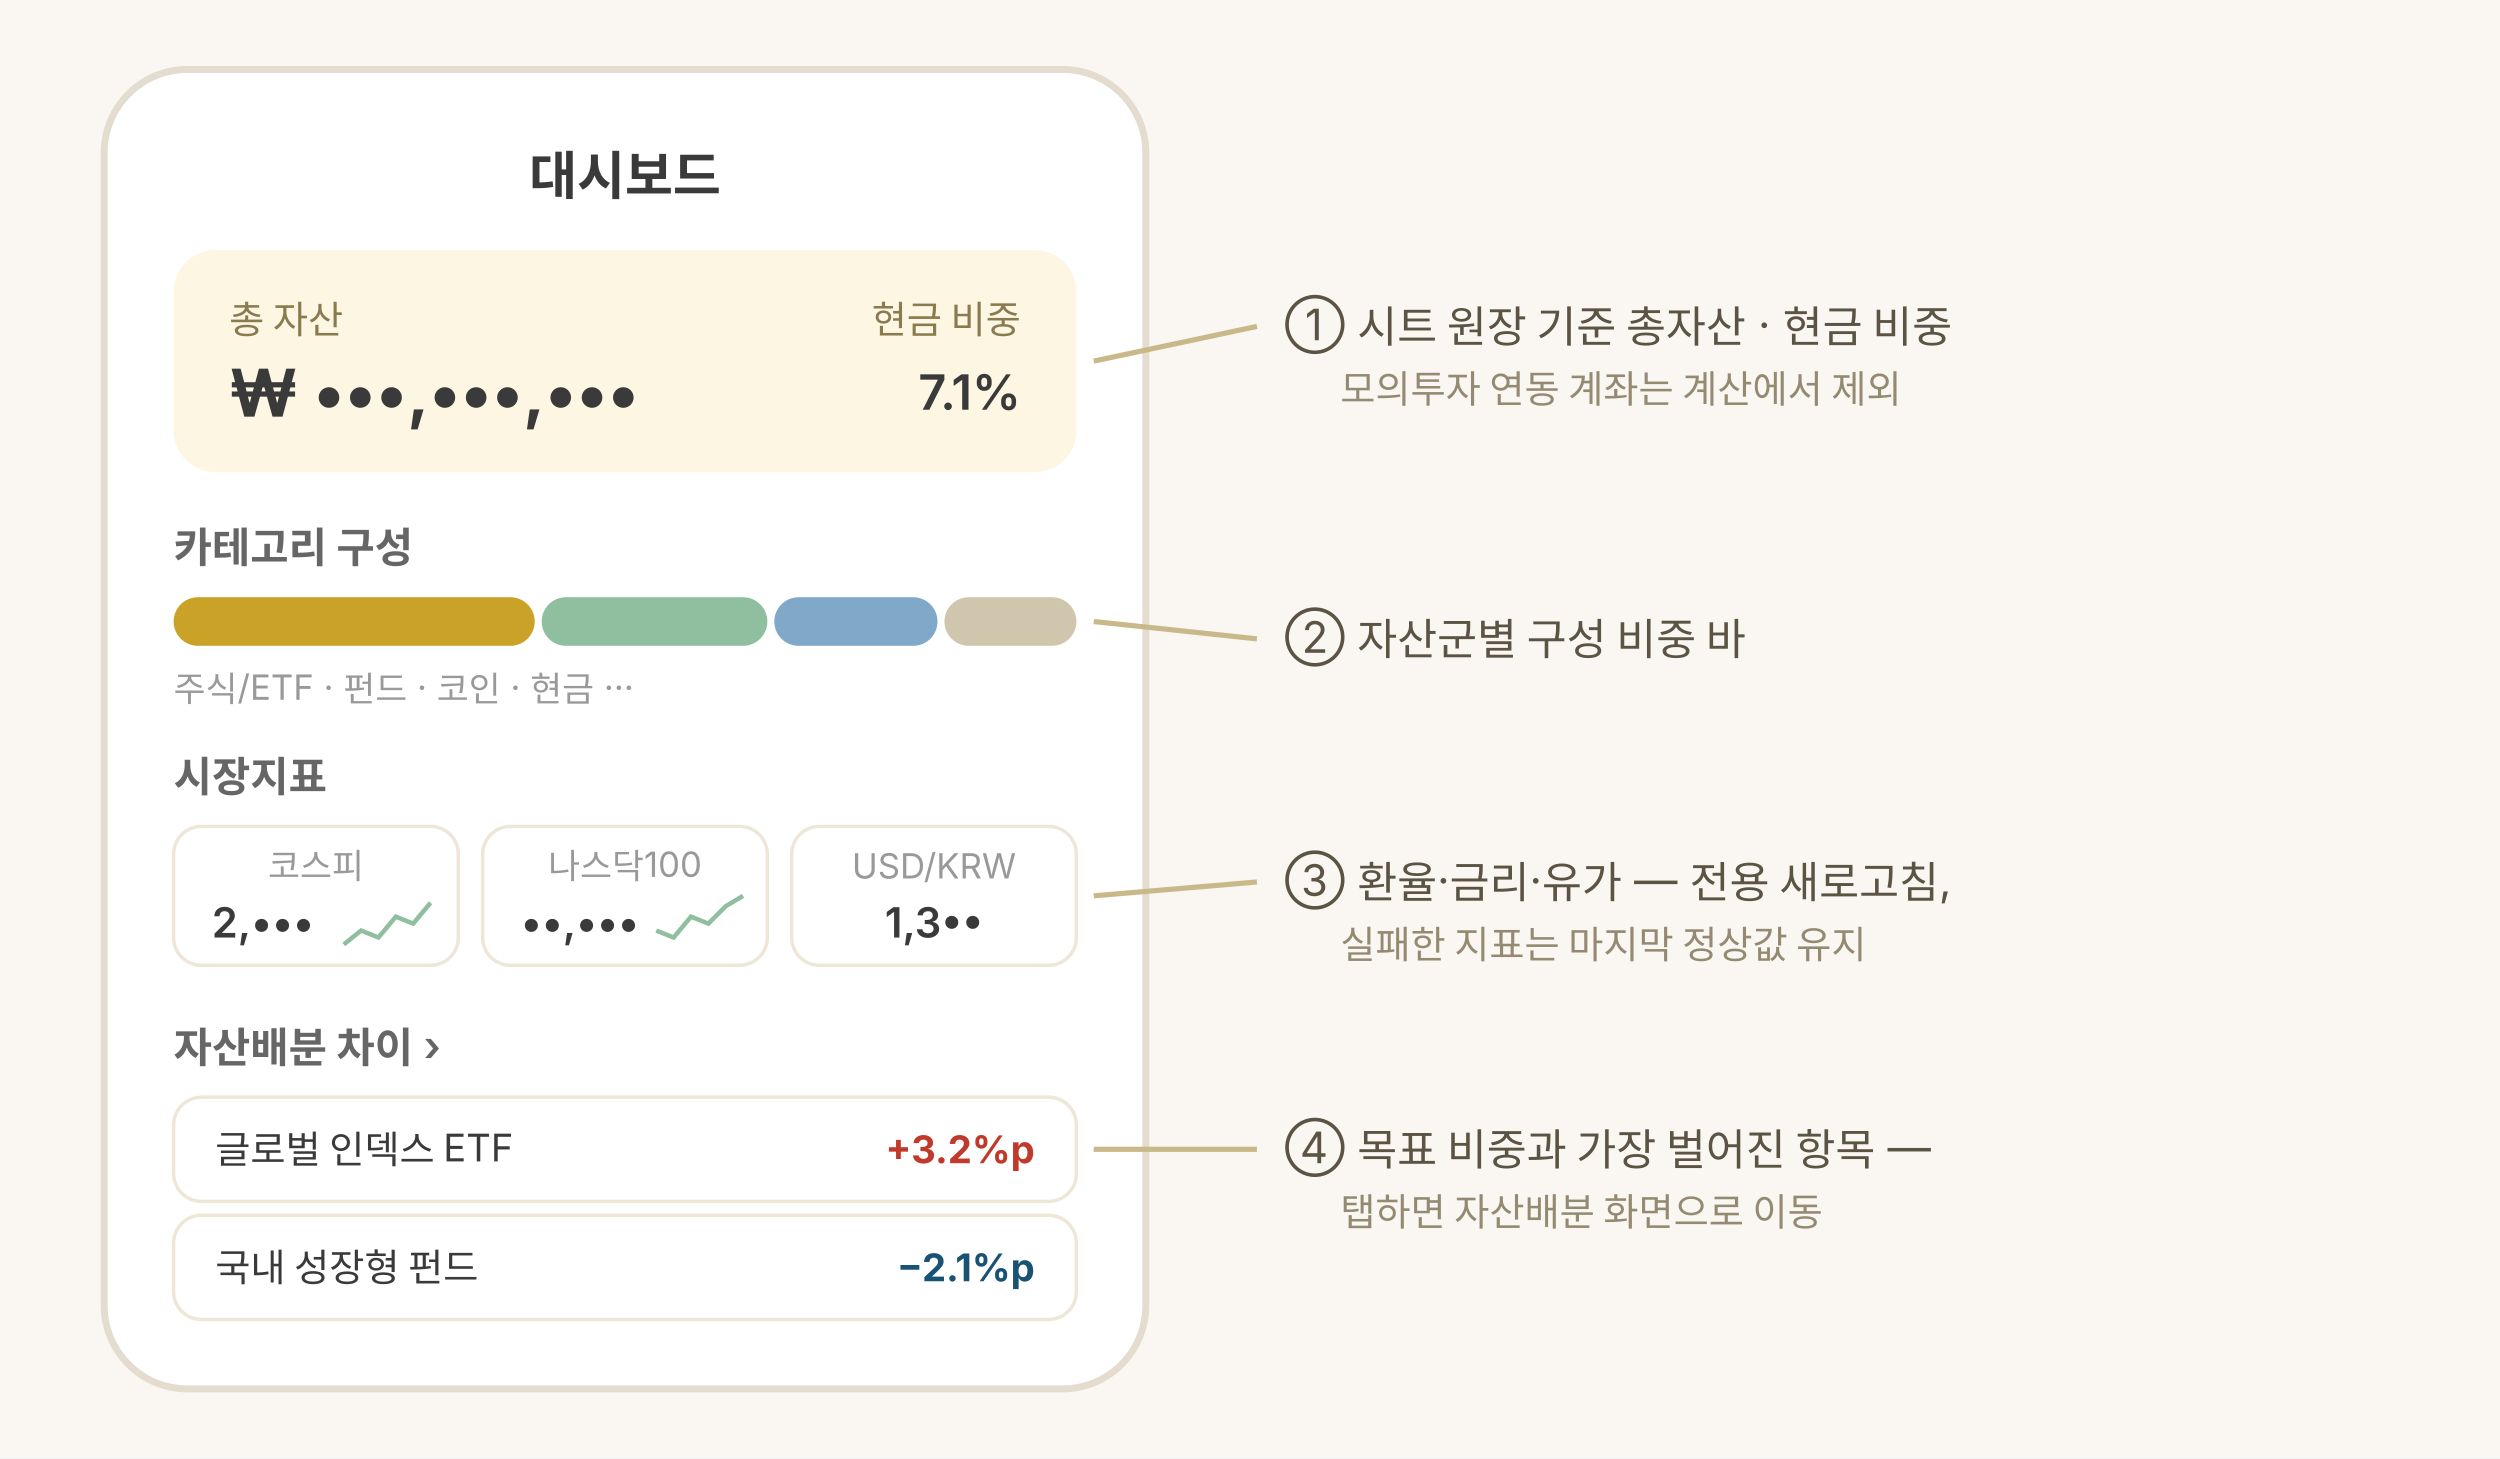
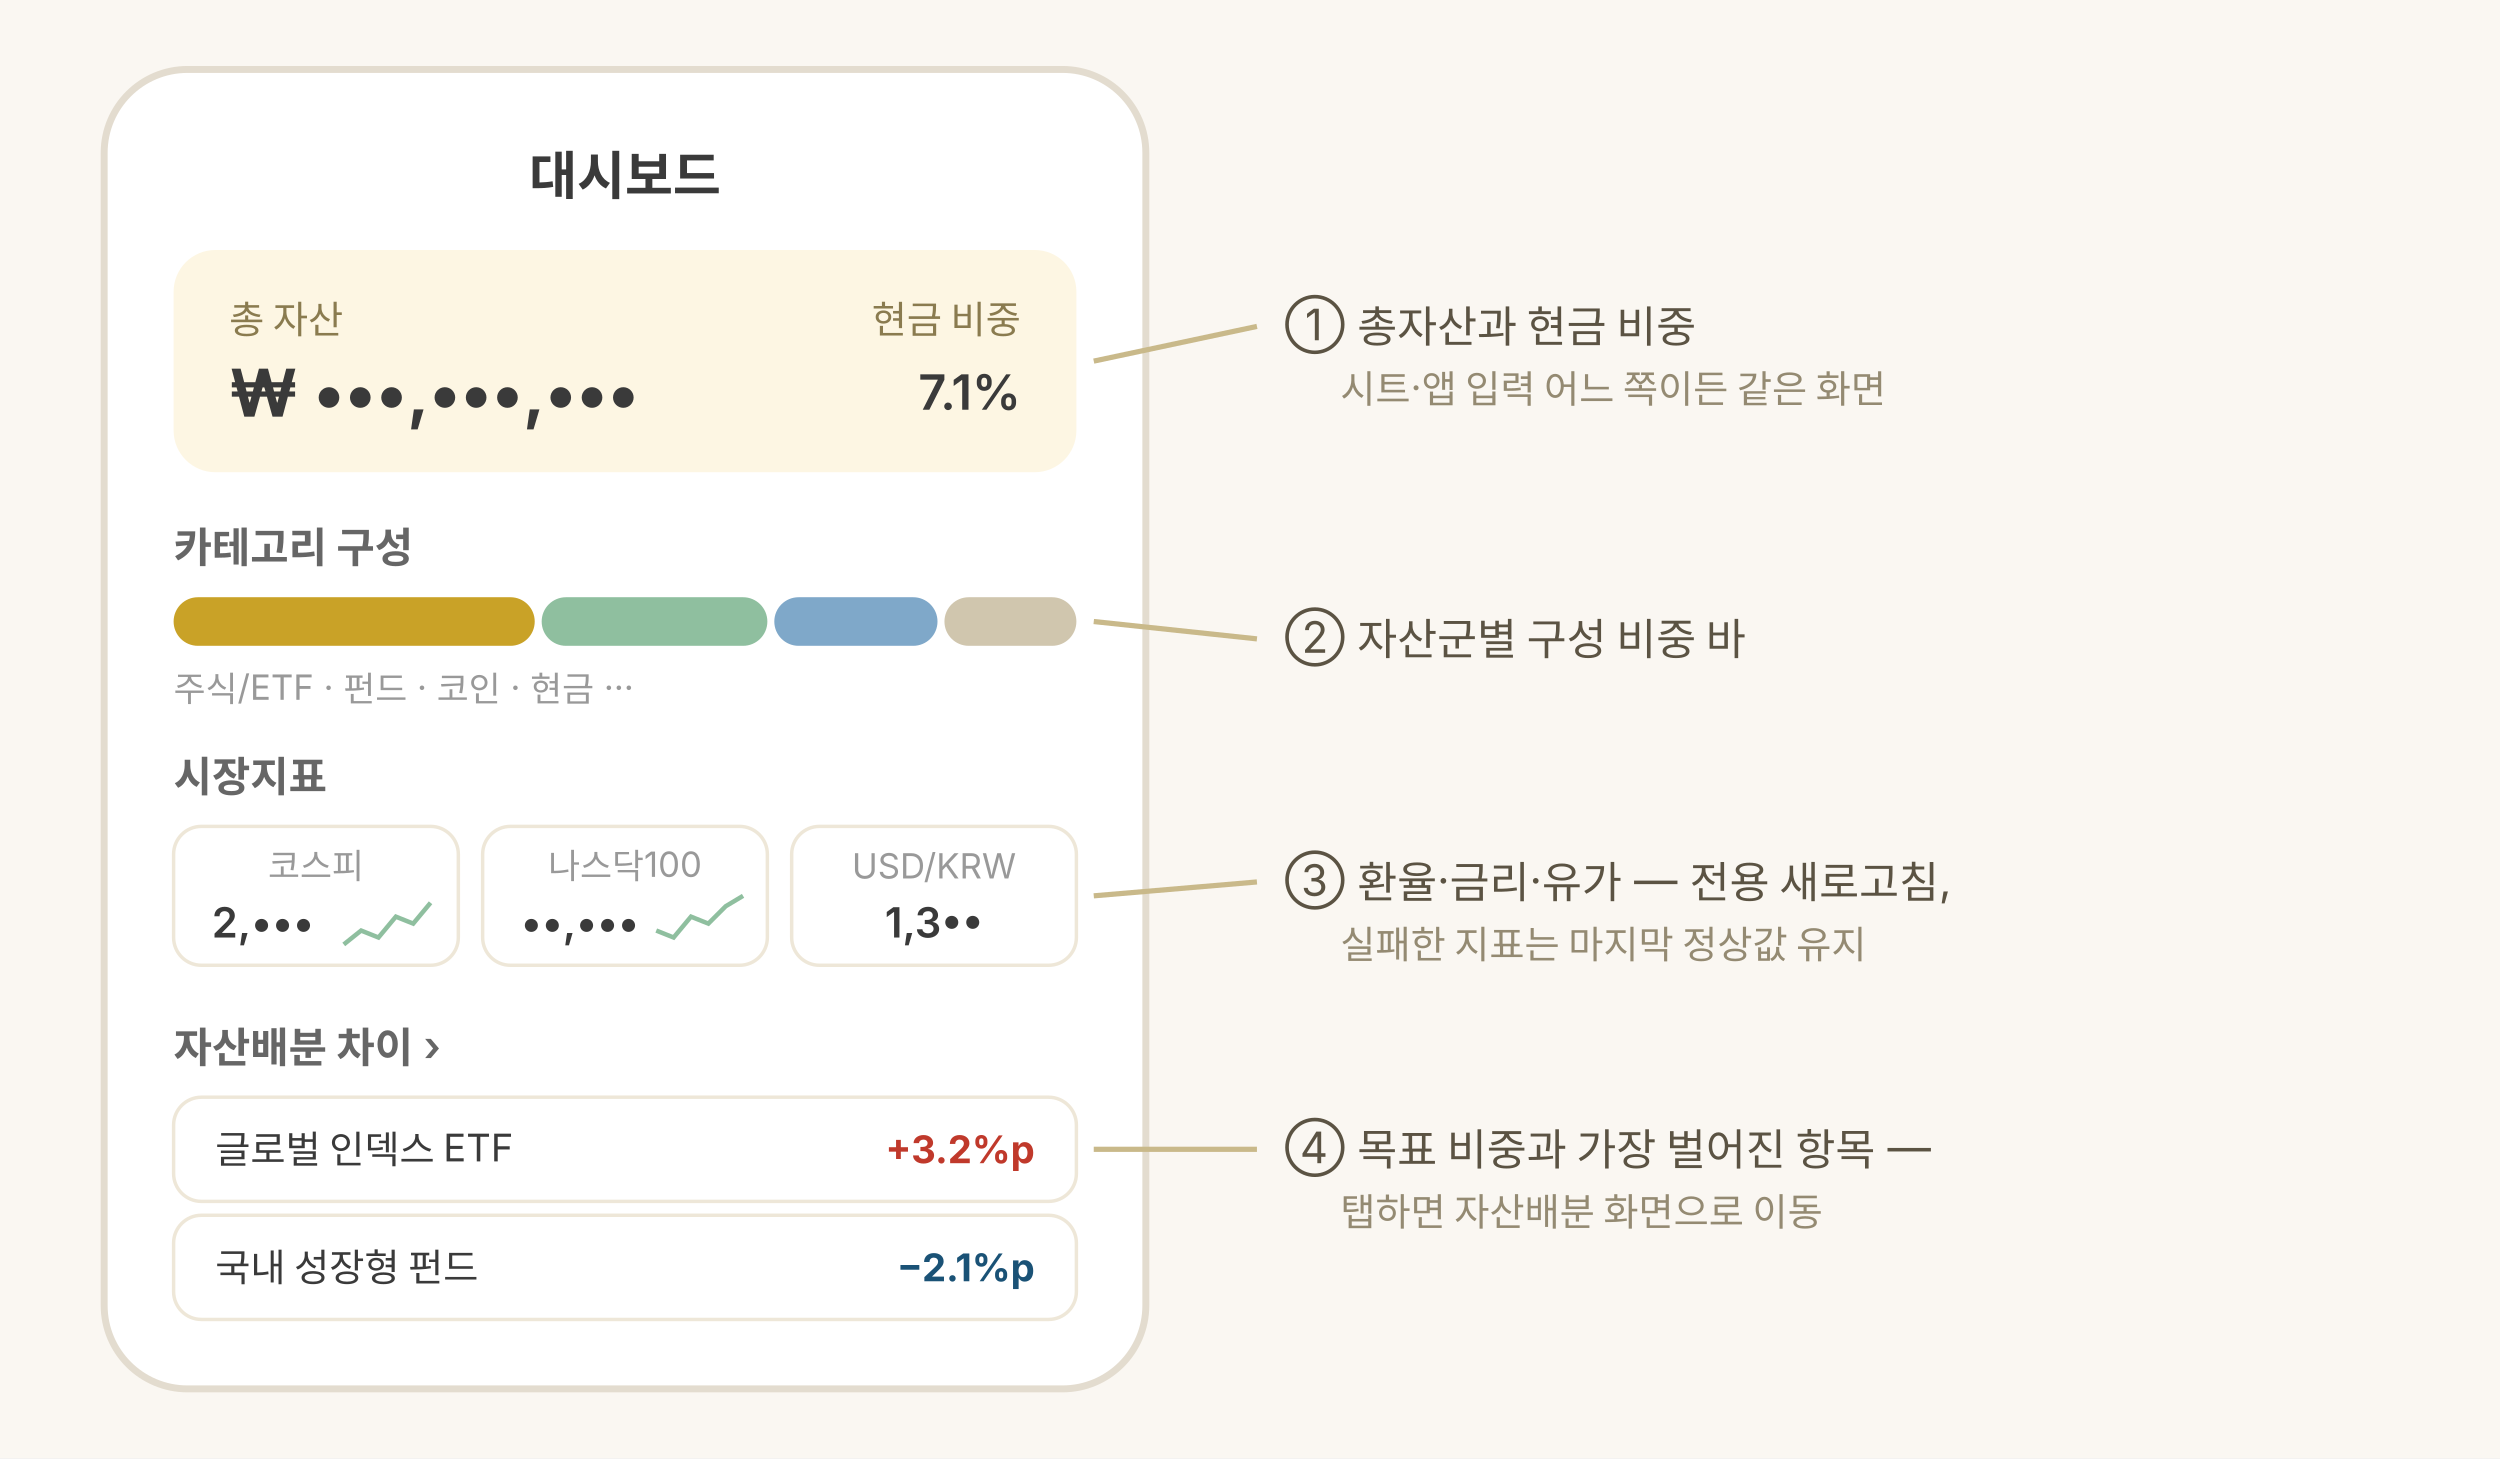
<svg xmlns="http://www.w3.org/2000/svg" viewBox="0 0 720 420" font-family="-apple-system, 'Apple SD Gothic Neo', sans-serif">
  <rect width="720" height="420" fill="#FAF7F2" />
  <rect x="30" y="20" width="300" height="380" rx="24" fill="#FFFFFF" stroke="#E3DCCF" stroke-width="2" />
  <text x="180" y="56" text-anchor="middle" font-size="15" font-weight="700" fill="#3A3A3A">대시보드</text>
  <rect x="50" y="72" width="260" height="64" rx="12" fill="#FDF6E3" />
  <text x="66" y="96" font-size="11" fill="#8A7B4F">총 자산</text>
  <text x="66" y="120" font-size="19" font-weight="700" fill="#3A3A3A">₩ •••,•••,•••</text>
  <text x="294" y="96" text-anchor="end" font-size="11" fill="#8A7B4F">현금 비중</text>
  <text x="294" y="118" text-anchor="end" font-size="14" font-weight="600" fill="#3A3A3A">7.1%</text>
  <text x="50" y="162" font-size="12" font-weight="600" fill="#666">카테고리 구성</text>
  <rect x="50" y="172" width="104" height="14" rx="7" fill="#C9A227" />
  <rect x="156" y="172" width="65" height="14" rx="7" fill="#8FBF9F" />
  <rect x="223" y="172" width="47" height="14" rx="7" fill="#7FA8C9" />
  <rect x="272" y="172" width="38" height="14" rx="7" fill="#D0C6AE" />
  <text x="50" y="202" font-size="10" fill="#999">주식/ETF · 펀드 · 코인 · 현금 ···</text>
  <text x="50" y="228" font-size="12" font-weight="600" fill="#666">시장지표</text>
  <rect x="50" y="238" width="82" height="40" rx="8" fill="#FFFFFF" stroke="#EEE7D8" />
  <text x="91" y="253" text-anchor="middle" font-size="10" fill="#999">코스피</text>
  <text x="61" y="270" font-size="12" font-weight="600" fill="#3A3A3A">2,•••</text>
  <polyline points="99,272 104,268 109,270 114,264 119,266 124,260" fill="none" stroke="#8FBF9F" stroke-width="1.3" />
  <rect x="139" y="238" width="82" height="40" rx="8" fill="#FFFFFF" stroke="#EEE7D8" />
  <text x="180" y="253" text-anchor="middle" font-size="10" fill="#999">나스닥100</text>
  <text x="150" y="270" font-size="12" font-weight="600" fill="#3A3A3A">••,•••</text>
  <polyline points="189,268 194,270 199,264 204,266 209,261 214,258" fill="none" stroke="#8FBF9F" stroke-width="1.3" />
  <rect x="228" y="238" width="82" height="40" rx="8" fill="#FFFFFF" stroke="#EEE7D8" />
  <text x="269" y="253" text-anchor="middle" font-size="10" fill="#999">USD/KRW</text>
  <text x="269" y="270" text-anchor="middle" font-size="12" font-weight="600" fill="#3A3A3A">1,3••</text>
  <text x="50" y="306" font-size="12" font-weight="600" fill="#666">자산배분 차이 ›</text>
  <rect x="50" y="316" width="260" height="30" rx="8" fill="#FFFFFF" stroke="#EEE7D8" />
  <text x="62" y="335" font-size="11" fill="#3A3A3A">글로벌 인덱스 ETF</text>
  <text x="298" y="335" text-anchor="end" font-size="11" font-weight="700" fill="#C0392B">+3.2%p</text>
  <rect x="50" y="350" width="260" height="30" rx="8" fill="#FFFFFF" stroke="#EEE7D8" />
  <text x="62" y="369" font-size="11" fill="#3A3A3A">국내 성장형 펀드</text>
  <text x="298" y="369" text-anchor="end" font-size="11" font-weight="700" fill="#1A5276">−2.1%p</text>
  <g font-size="12.5" fill="#5B5343">
-     <text x="370" y="98">① 시트 원장 기준 총자산 · 현금 비중</text>
-     <text x="386" y="116" font-size="11" fill="#948A72">모의투자 연동 계좌는 계산에서 제외</text>
+     <text x="370" y="98">① 총자산과 현금 비중</text>
+     <text x="386" y="116" font-size="11" fill="#948A72">시트·앱 입력 어느 쪽이든 같은 화면</text>
    <text x="370" y="188">② 자산군별 구성 비중 바</text>
    <text x="370" y="258">③ 환율·금리·유가 — 전용 새로고침,</text>
    <text x="386" y="276" font-size="11" fill="#948A72">실패한 지표는 마지막 정상값 유지</text>
    <text x="370" y="335">④ 목표 비중과 가장 벌어진 항목 —</text>
    <text x="386" y="353" font-size="11" fill="#948A72">탭하면 자산배분 화면으로 이동</text>
  </g>
  <line x1="315" y1="104" x2="362" y2="94" stroke="#C9B98A" stroke-width="1.5" />
  <line x1="315" y1="179" x2="362" y2="184" stroke="#C9B98A" stroke-width="1.5" />
  <line x1="315" y1="258" x2="362" y2="254" stroke="#C9B98A" stroke-width="1.5" />
  <line x1="315" y1="331" x2="362" y2="331" stroke="#C9B98A" stroke-width="1.5" />
</svg>
